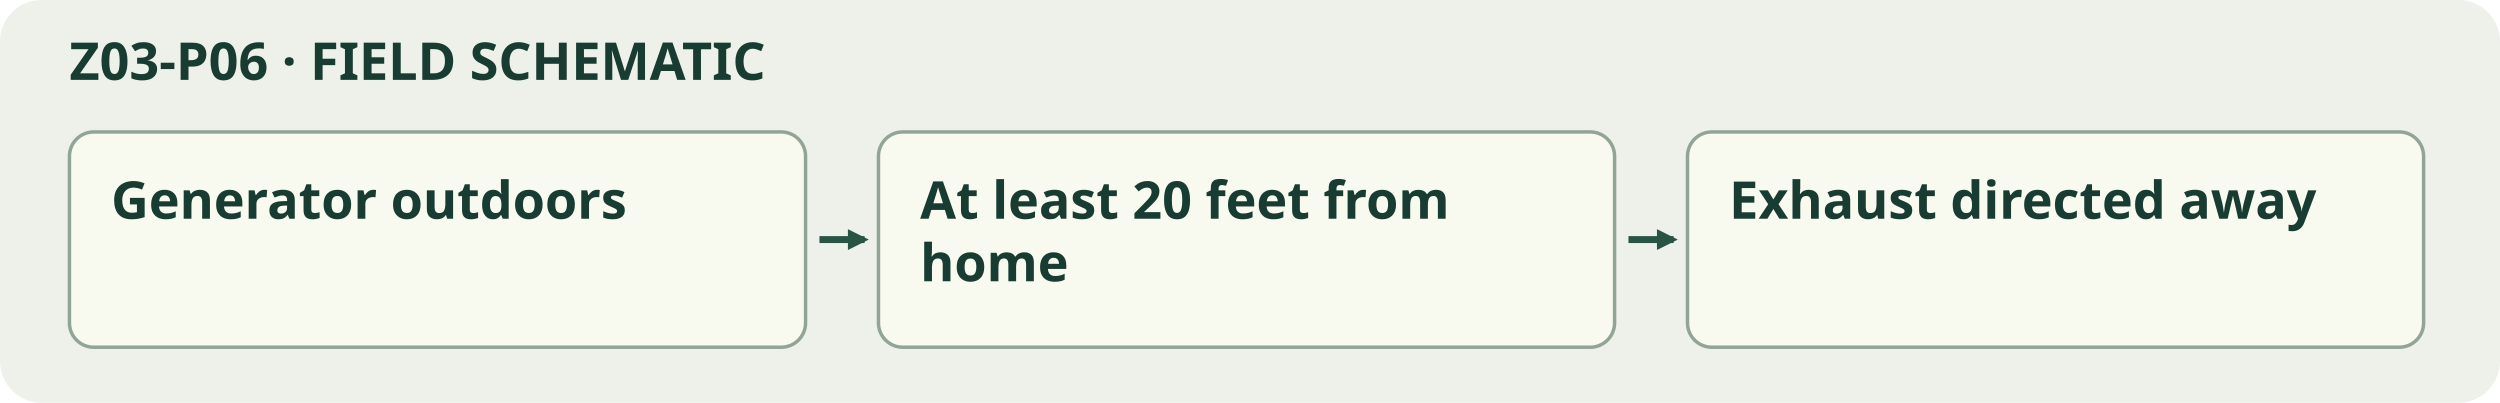
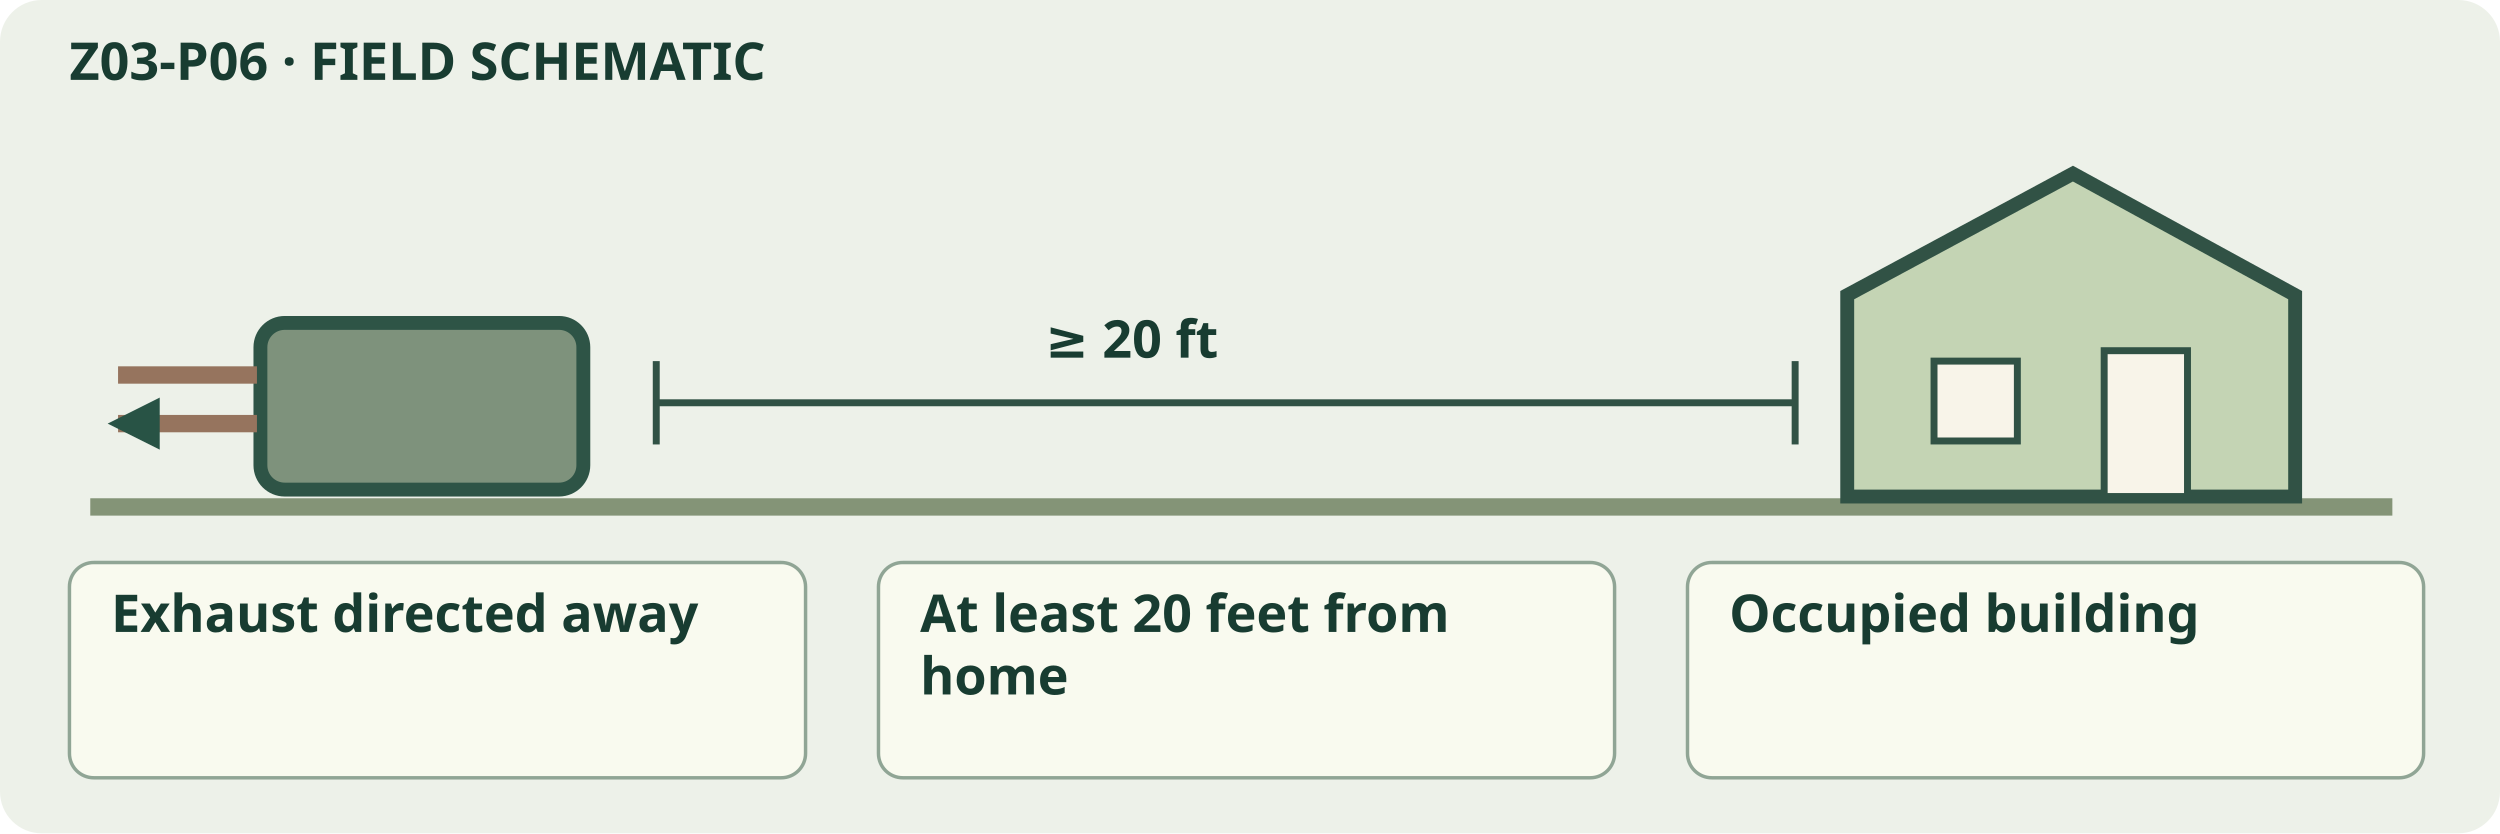
- <svg xmlns="http://www.w3.org/2000/svg" viewBox="0 0 720 116" role="img" aria-labelledby="title desc">
+ <svg xmlns="http://www.w3.org/2000/svg" viewBox="0 0 720 240" role="img" aria-labelledby="title desc">
  <defs>
    <marker id="arrow" viewBox="0 0 10 10" markerWidth="3" markerHeight="3" refX="8" refY="5" orient="auto">
      <path d="M0 0L10 5 0 10Z" fill="#285345" />
    </marker>
  </defs>
-   <rect width="720" height="116" rx="12" fill="#edf1e9" />
+   <rect width="720" height="240" rx="12" fill="#edf1e9" />
  <g font-family="system-ui,sans-serif" font-size="15" font-weight="650" fill="#183c31">
    <text x="20" y="23">Z03-P06 · FIELD SCHEMATIC</text>
-     <rect x="20" y="38" width="212" height="62" rx="7" fill="#f9faef" stroke="#90a595" />
-     <text x="32" y="63">Generator outdoors</text>
-     <path d="M236 69h13" stroke="#285345" stroke-width="2" marker-end="url(#arrow)" />
-     <rect x="253" y="38" width="212" height="62" rx="7" fill="#f9faef" stroke="#90a595" />
-     <text x="265" y="63">At least 20 feet from</text>
-     <text x="265" y="81">home</text>
-     <path d="M469 69h13" stroke="#285345" stroke-width="2" marker-end="url(#arrow)" />
-     <rect x="486" y="38" width="212" height="62" rx="7" fill="#f9faef" stroke="#90a595" />
-     <text x="498" y="63">Exhaust directed away</text>
+     <path d="M26 146h663" stroke="#849477" stroke-width="5" />
+     <rect x="75" y="93" width="93" height="48" rx="7" fill="#7e927c" stroke="#2e5446" stroke-width="4" />
+     <path d="M74 108H34M74 122H34" stroke="#96745e" stroke-width="5" marker-end="url(#arrow)" />
+     <path d="M188 116h329M189 104v24M517 104v24" stroke="#315245" stroke-width="2" />
+     <text x="301" y="103">≥ 20 ft</text>
+     <path d="M532 85l65-35 64 35v58H532Z" fill="#c4d4b4" stroke="#315245" stroke-width="4" />
+     <path d="M557 104h24v23h-24zM606 101h24v42h-24z" fill="#f8f4e9" stroke="#315245" stroke-width="2" />
+     <rect x="20" y="162" width="212" height="62" rx="7" fill="#f9faef" stroke="#90a595" />
+     <text x="32" y="182">Exhaust directed away</text>
+     <rect x="253" y="162" width="212" height="62" rx="7" fill="#f9faef" stroke="#90a595" />
+     <text x="265" y="182">At least 20 feet from</text>
+     <text x="265" y="200">home</text>
+     <rect x="486" y="162" width="212" height="62" rx="7" fill="#f9faef" stroke="#90a595" />
+     <text x="498" y="182">Occupied building</text>
  </g>
</svg>
